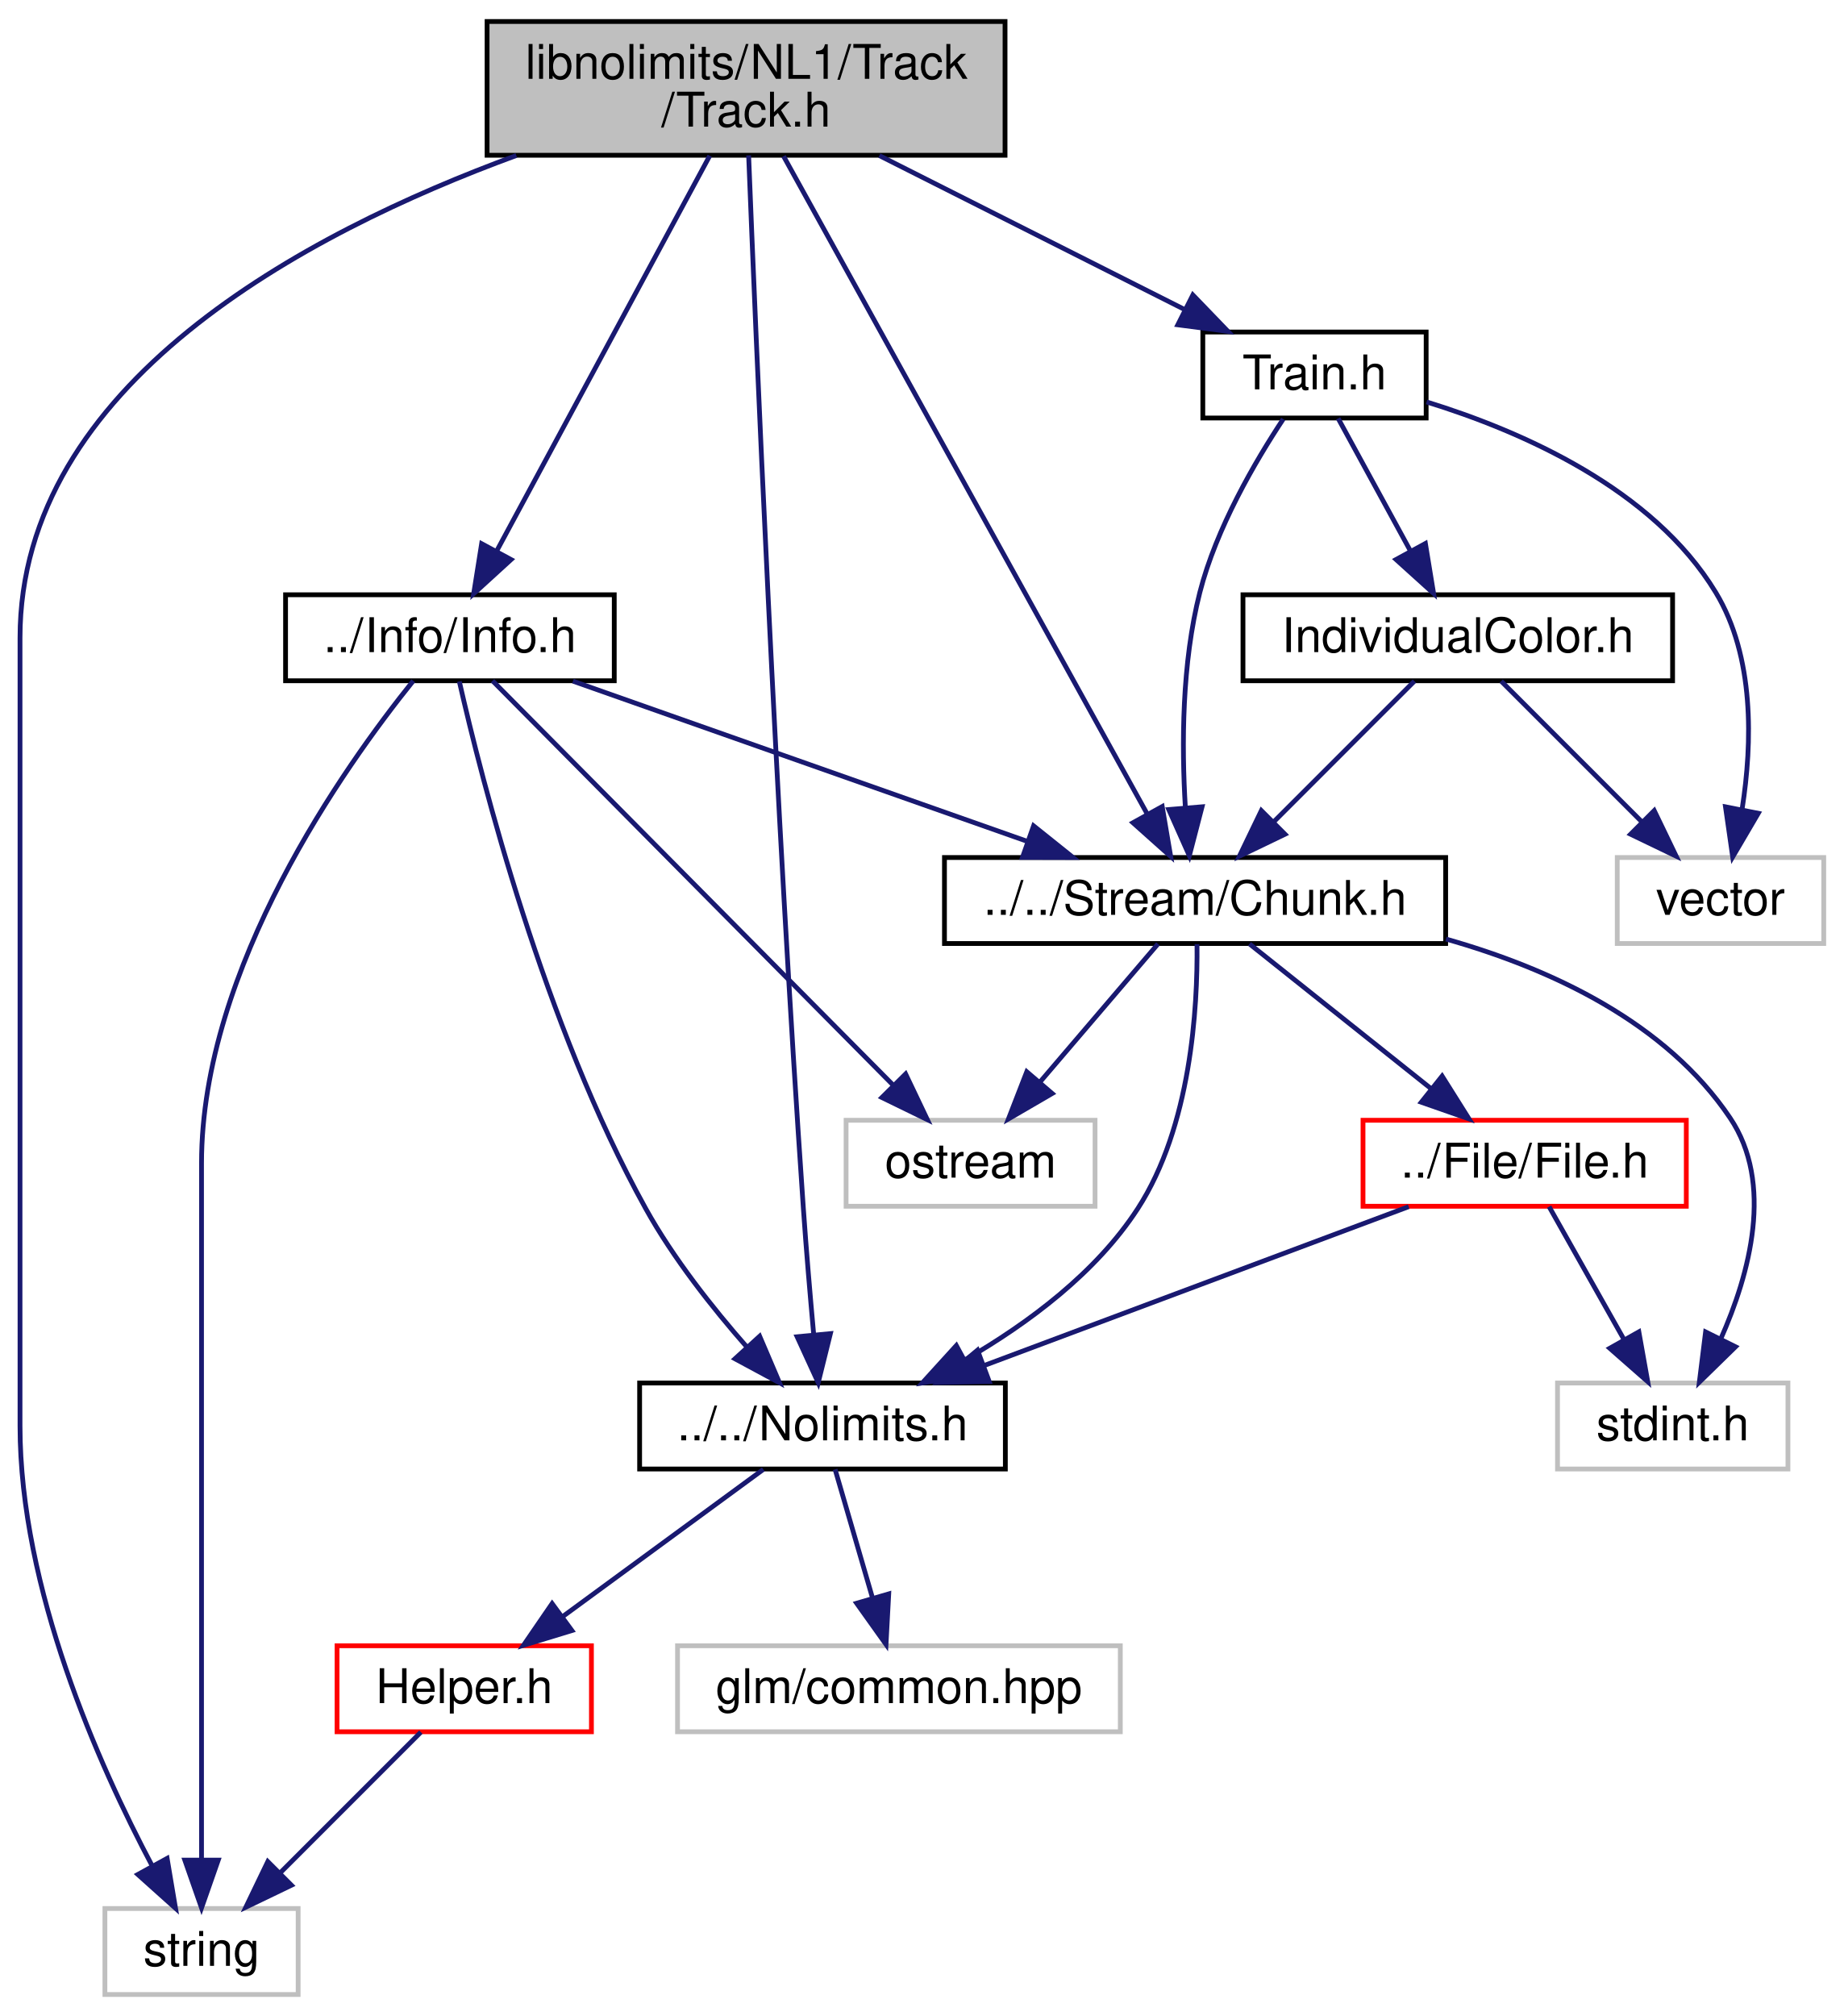
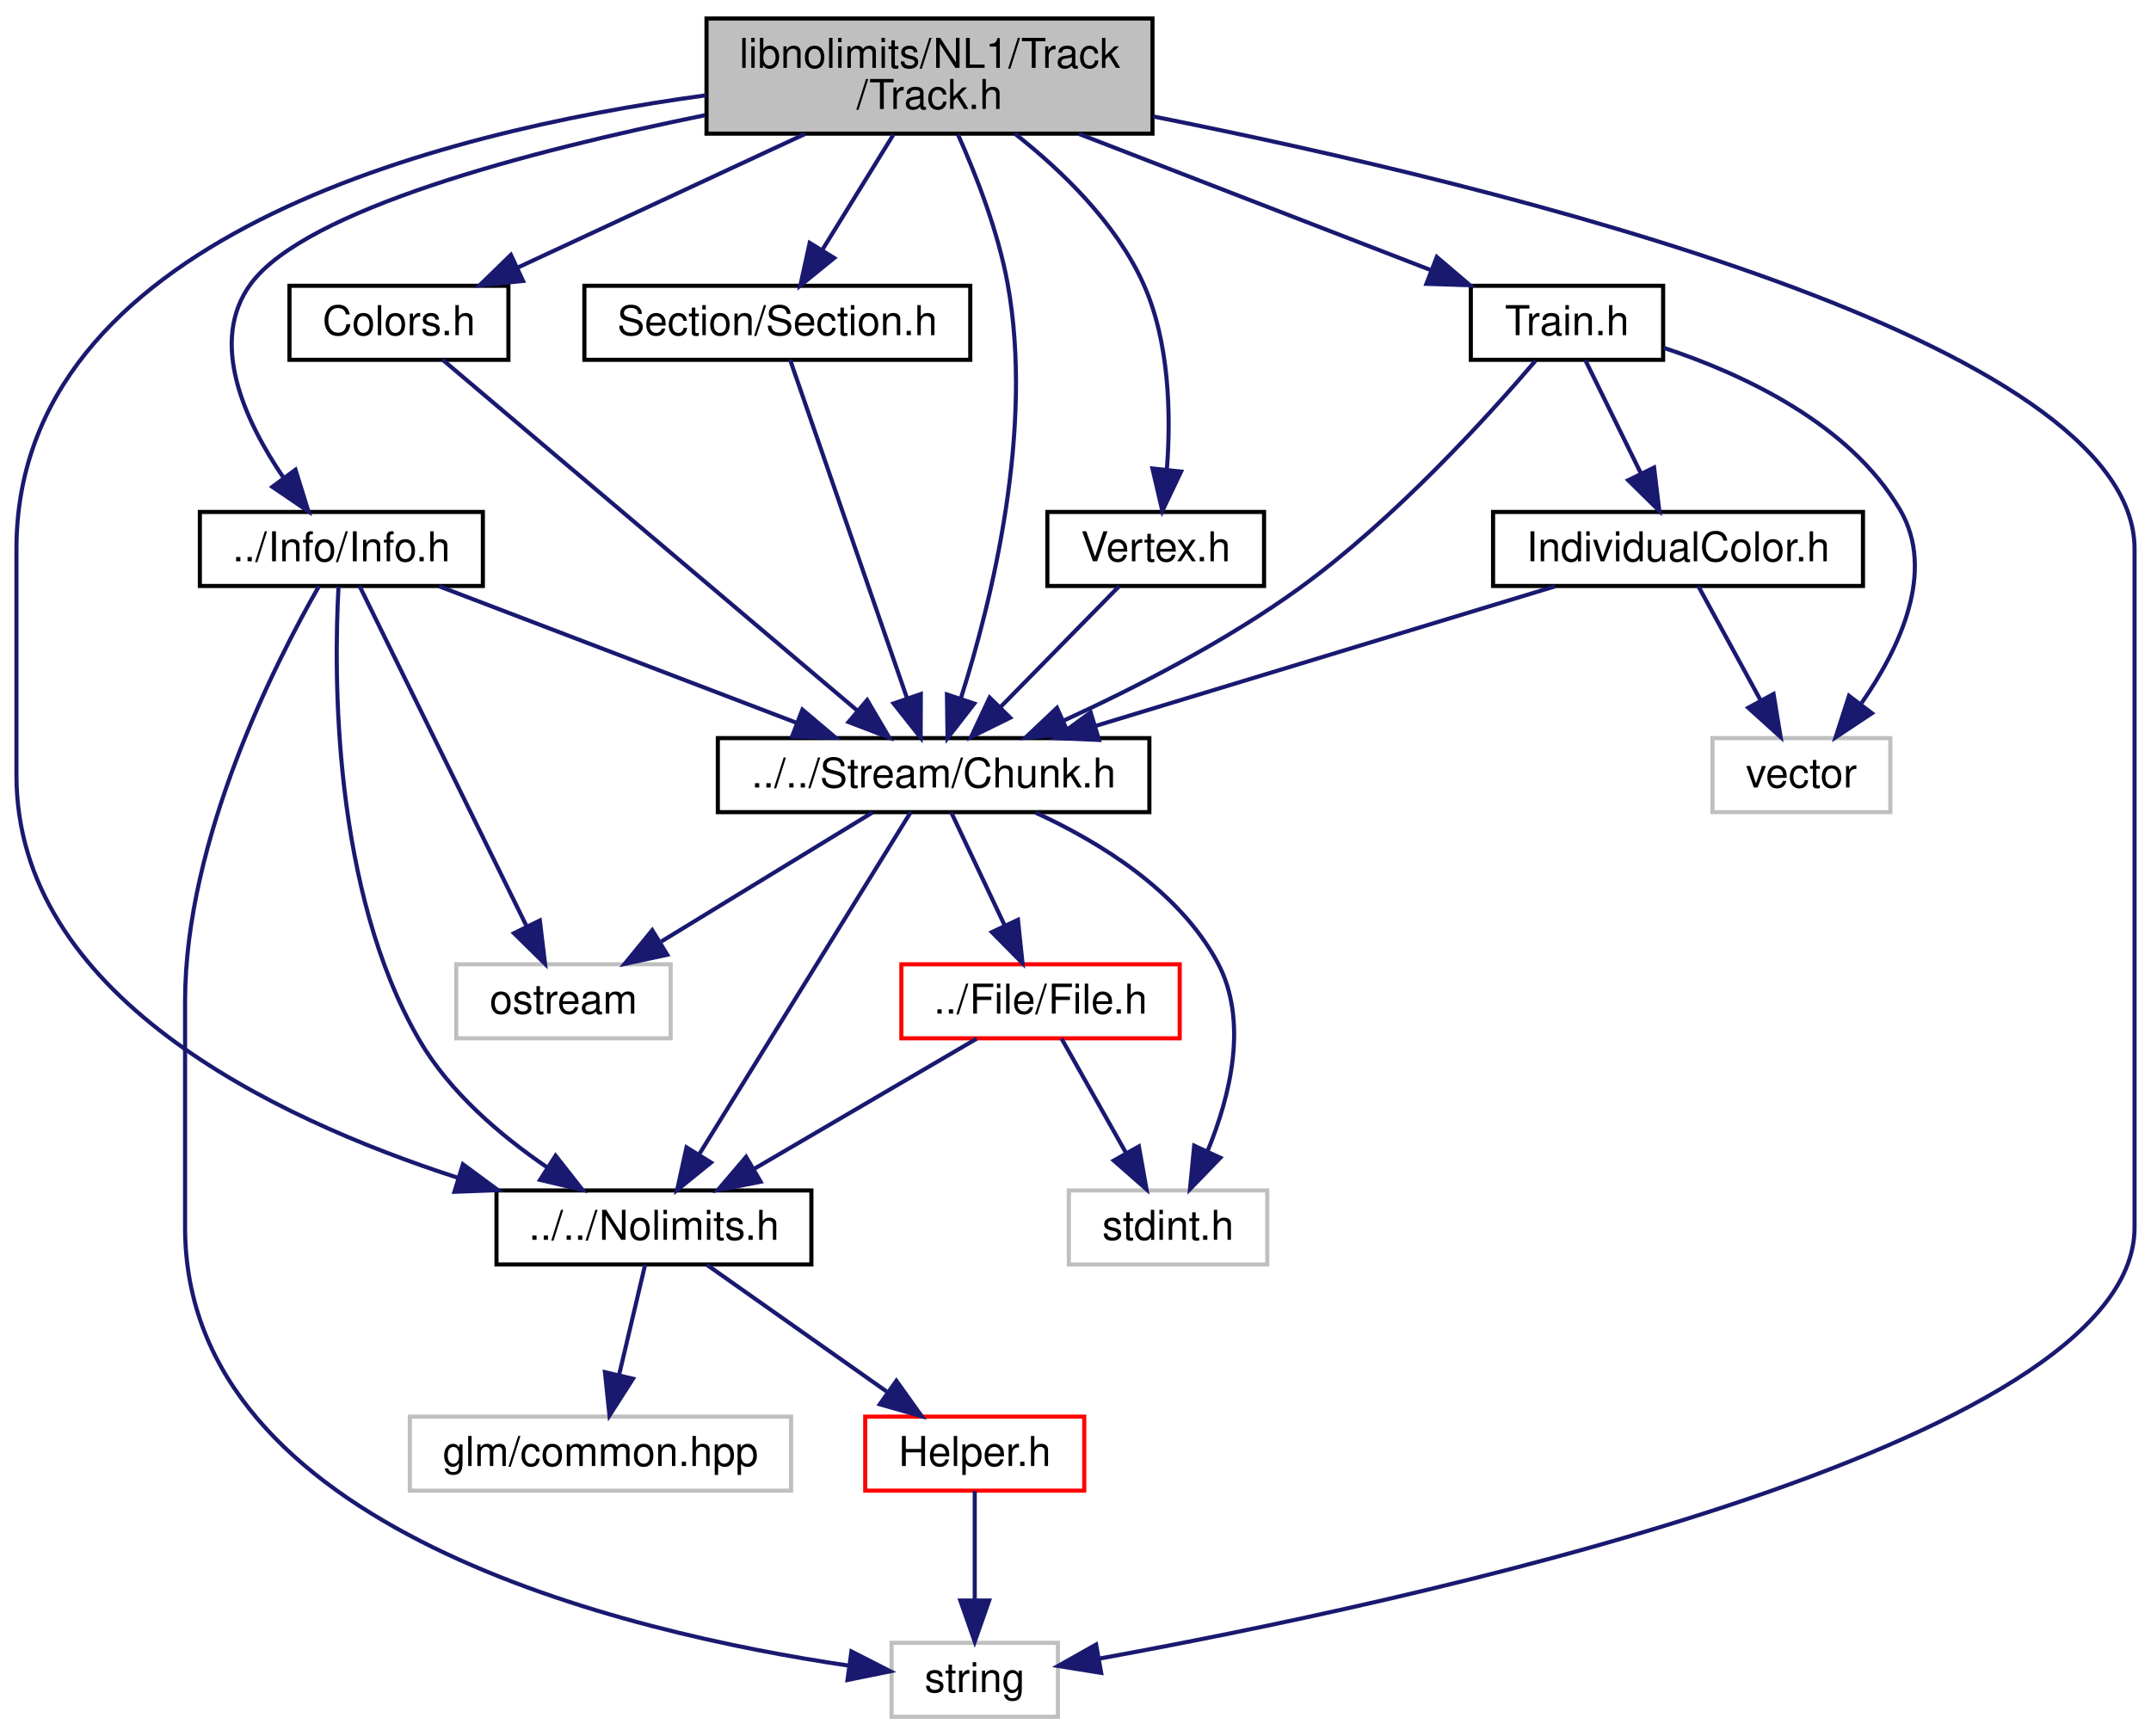
- <svg xmlns="http://www.w3.org/2000/svg" xmlns:xlink="http://www.w3.org/1999/xlink" width="386pt" height="422pt" viewBox="0.00 0.00 385.62 422.00">
+ <svg xmlns="http://www.w3.org/2000/svg" xmlns:xlink="http://www.w3.org/1999/xlink" width="523pt" height="422pt" viewBox="0.00 0.00 523.00 422.00">
  <g id="graph0" class="graph" transform="scale(1 1) rotate(0) translate(4 418)">
    <g id="node1" class="node">
-       <polygon fill="#bfbfbf" stroke="#000000" points="97.782,-385.5 97.782,-413.5 206.218,-413.5 206.218,-385.5 97.782,-385.5" />
-       <text text-anchor="start" x="105.782" y="-401.5" font-family="Helvetica,sans-Serif" font-size="10.00" fill="#000000">libnolimits/NL1/Track</text>
-       <text text-anchor="middle" x="152" y="-391.5" font-family="Helvetica,sans-Serif" font-size="10.00" fill="#000000">/Track.h</text>
+       <polygon fill="#bfbfbf" stroke="#000000" points="167.782,-385.5 167.782,-413.5 276.218,-413.5 276.218,-385.5 167.782,-385.5" />
+       <text text-anchor="start" x="175.782" y="-401.5" font-family="Helvetica,sans-Serif" font-size="10.00" fill="#000000">libnolimits/NL1/Track</text>
+       <text text-anchor="middle" x="222" y="-391.5" font-family="Helvetica,sans-Serif" font-size="10.00" fill="#000000">/Track.h</text>
    </g>
    <g id="node2" class="node">
      <g id="a_node2">
        <a xlink:href="_nolimits_8h.html" target="_top" xlink:title="../../Nolimits.h">
-           <polygon fill="none" stroke="#000000" points="129.717,-110.5 129.717,-128.5 206.283,-128.5 206.283,-110.5 129.717,-110.5" />
-           <text text-anchor="middle" x="168" y="-116.5" font-family="Helvetica,sans-Serif" font-size="10.00" fill="#000000">../../Nolimits.h</text>
+           <polygon fill="none" stroke="#000000" points="116.717,-110.5 116.717,-128.5 193.283,-128.5 193.283,-110.5 116.717,-110.5" />
+           <text text-anchor="middle" x="155" y="-116.5" font-family="Helvetica,sans-Serif" font-size="10.00" fill="#000000">../../Nolimits.h</text>
        </a>
      </g>
    </g>
    <g id="edge1" class="edge">
-       <path fill="none" stroke="#191970" d="M152.538,-385.481C153.975,-349.079 158.19,-248.571 164,-165 164.605,-156.298 165.429,-146.674 166.171,-138.526" />
-       <polygon fill="#191970" stroke="#191970" points="169.657,-138.84 167.106,-128.557 162.688,-138.186 169.657,-138.84" />
+       <path fill="none" stroke="#191970" d="M167.693,-394.832C101.97,-385.861 0,-359.809 0,-284.5 0,-284.5 0,-284.5 0,-229.5 0,-176.163 61.794,-146.327 107.348,-131.578" />
+       <polygon fill="#191970" stroke="#191970" points="108.561,-134.867 117.083,-128.572 106.495,-128.178 108.561,-134.867" />
    </g>
    <g id="node5" class="node">
-       <polygon fill="none" stroke="#bfbfbf" points="17.773,-.5 17.773,-18.5 58.227,-18.5 58.227,-.5 17.773,-.5" />
-       <text text-anchor="middle" x="38" y="-6.5" font-family="Helvetica,sans-Serif" font-size="10.00" fill="#000000">string</text>
-     </g>
-     <g id="edge23" class="edge">
-       <path fill="none" stroke="#191970" d="M103.906,-385.449C59.375,-369.131 0,-337.445 0,-284.5 0,-284.5 0,-284.5 0,-119.5 0,-85.488 16.431,-48.642 27.684,-27.396" />
-       <polygon fill="#191970" stroke="#191970" points="30.798,-28.997 32.556,-18.549 24.666,-25.621 30.798,-28.997" />
+       <polygon fill="none" stroke="#bfbfbf" points="212.773,-.5 212.773,-18.5 253.227,-18.5 253.227,-.5 212.773,-.5" />
+       <text text-anchor="middle" x="233" y="-6.5" font-family="Helvetica,sans-Serif" font-size="10.00" fill="#000000">string</text>
+     </g>
+     <g id="edge29" class="edge">
+       <path fill="none" stroke="#191970" d="M276.424,-389.671C361.158,-372.798 515,-335.184 515,-284.5 515,-284.5 515,-284.5 515,-119.5 515,-65.906 335.982,-27.885 263.212,-14.643" />
+       <polygon fill="#191970" stroke="#191970" points="263.74,-11.182 253.281,-12.87 262.51,-18.073 263.74,-11.182" />
    </g>
    <g id="node6" class="node">
      <g id="a_node6">
        <a xlink:href="_chunk_8h.html" target="_top" xlink:title="../../Stream/Chunk.h">
-           <polygon fill="none" stroke="#000000" points="193.537,-220.5 193.537,-238.5 298.463,-238.5 298.463,-220.5 193.537,-220.5" />
-           <text text-anchor="middle" x="246" y="-226.5" font-family="Helvetica,sans-Serif" font-size="10.00" fill="#000000">../../Stream/Chunk.h</text>
+           <polygon fill="none" stroke="#000000" points="170.537,-220.5 170.537,-238.5 275.463,-238.5 275.463,-220.5 170.537,-220.5" />
+           <text text-anchor="middle" x="223" y="-226.5" font-family="Helvetica,sans-Serif" font-size="10.00" fill="#000000">../../Stream/Chunk.h</text>
        </a>
      </g>
    </g>
    <g id="edge5" class="edge">
-       <path fill="none" stroke="#191970" d="M159.853,-385.298C176.881,-354.503 217.18,-281.621 235.997,-247.591" />
-       <polygon fill="#191970" stroke="#191970" points="239.122,-249.172 240.898,-238.727 232.996,-245.784 239.122,-249.172" />
+       <path fill="none" stroke="#191970" d="M228.915,-385.31C233.346,-375.399 238.687,-361.718 241,-349 247.45,-313.539 237.137,-271.857 229.655,-248.272" />
+       <polygon fill="#191970" stroke="#191970" points="232.885,-246.896 226.391,-238.525 226.248,-249.119 232.885,-246.896" />
    </g>
    <g id="node10" class="node">
      <g id="a_node10">
        <a xlink:href="_n_l1_2_info_2_info_8h.html" target="_top" xlink:title="../Info/Info.h">
-           <polygon fill="none" stroke="#000000" points="55.594,-275.5 55.594,-293.5 124.406,-293.5 124.406,-275.5 55.594,-275.5" />
-           <text text-anchor="middle" x="90" y="-281.5" font-family="Helvetica,sans-Serif" font-size="10.00" fill="#000000">../Info/Info.h</text>
+           <polygon fill="none" stroke="#000000" points="44.594,-275.5 44.594,-293.5 113.406,-293.5 113.406,-275.5 44.594,-275.5" />
+           <text text-anchor="middle" x="79" y="-281.5" font-family="Helvetica,sans-Serif" font-size="10.00" fill="#000000">../Info/Info.h</text>
        </a>
      </g>
    </g>
    <g id="edge12" class="edge">
-       <path fill="none" stroke="#191970" d="M144.398,-385.399C133.187,-364.605 112.216,-325.708 99.844,-302.759" />
-       <polygon fill="#191970" stroke="#191970" points="102.802,-300.87 94.975,-293.729 96.64,-304.192 102.802,-300.87" />
+       <path fill="none" stroke="#191970" d="M167.433,-389.986C124.713,-381.296 70.362,-367.063 57,-349 46.611,-334.955 55.525,-315.654 64.931,-301.833" />
+       <polygon fill="#191970" stroke="#191970" points="67.85,-303.772 70.986,-293.652 62.224,-299.608 67.85,-303.772" />
    </g>
    <g id="node11" class="node">
      <g id="a_node11">
        <a xlink:href="_n_l1_2_track_2_train_8h.html" target="_top" xlink:title="Train.h">
-           <polygon fill="none" stroke="#000000" points="247.622,-330.5 247.622,-348.5 294.378,-348.5 294.378,-330.5 247.622,-330.5" />
-           <text text-anchor="middle" x="271" y="-336.5" font-family="Helvetica,sans-Serif" font-size="10.00" fill="#000000">Train.h</text>
+           <polygon fill="none" stroke="#000000" points="353.622,-330.5 353.622,-348.5 400.378,-348.5 400.378,-330.5 353.622,-330.5" />
+           <text text-anchor="middle" x="377" y="-336.5" font-family="Helvetica,sans-Serif" font-size="10.00" fill="#000000">Train.h</text>
        </a>
      </g>
    </g>
    <g id="edge17" class="edge">
-       <path fill="none" stroke="#191970" d="M179.9,-385.433C199.176,-375.714 224.685,-362.852 243.806,-353.211" />
-       <polygon fill="#191970" stroke="#191970" points="245.537,-356.259 252.89,-348.631 242.385,-350.008 245.537,-356.259" />
+       <path fill="none" stroke="#191970" d="M258.341,-385.433C284.25,-375.403 318.807,-362.026 343.942,-352.297" />
+       <polygon fill="#191970" stroke="#191970" points="345.349,-355.505 353.411,-348.631 342.822,-348.977 345.349,-355.505" />
+     </g>
+     <g id="node14" class="node">
+       <g id="a_node14">
+         <a xlink:href="_n_l1_2_track_2_vertex_8h.html" target="_top" xlink:title="Vertex.h">
+           <polygon fill="none" stroke="#000000" points="250.653,-275.5 250.653,-293.5 303.347,-293.5 303.347,-275.5 250.653,-275.5" />
+           <text text-anchor="middle" x="277" y="-281.5" font-family="Helvetica,sans-Serif" font-size="10.00" fill="#000000">Vertex.h</text>
+         </a>
+       </g>
+     </g>
+     <g id="edge23" class="edge">
+       <path fill="none" stroke="#191970" d="M242.772,-385.474C254.18,-376.509 267.332,-363.801 274,-349 280.339,-334.929 280.728,-317.338 279.733,-304.083" />
+       <polygon fill="#191970" stroke="#191970" points="283.17,-303.314 278.617,-293.748 276.21,-304.066 283.17,-303.314" />
+     </g>
+     <g id="node15" class="node">
+       <g id="a_node15">
+         <a xlink:href="_n_l1_2_track_2_colors_8h.html" target="_top" xlink:title="Colors.h">
+           <polygon fill="none" stroke="#000000" points="66.382,-330.5 66.382,-348.5 119.618,-348.5 119.618,-330.5 66.382,-330.5" />
+           <text text-anchor="middle" x="93" y="-336.5" font-family="Helvetica,sans-Serif" font-size="10.00" fill="#000000">Colors.h</text>
+         </a>
+       </g>
+     </g>
+     <g id="edge25" class="edge">
+       <path fill="none" stroke="#191970" d="M191.755,-385.433C170.669,-375.625 142.701,-362.617 121.913,-352.948" />
+       <polygon fill="#191970" stroke="#191970" points="123.175,-349.675 112.632,-348.631 120.223,-356.022 123.175,-349.675" />
+     </g>
+     <g id="node16" class="node">
+       <g id="a_node16">
+         <a xlink:href="_n_l1_2_track_2_section_2_section_8h.html" target="_top" xlink:title="Section/Section.h">
+           <polygon fill="none" stroke="#000000" points="138.086,-330.5 138.086,-348.5 231.914,-348.5 231.914,-330.5 138.086,-330.5" />
+           <text text-anchor="middle" x="185" y="-336.5" font-family="Helvetica,sans-Serif" font-size="10.00" fill="#000000">Section/Section.h</text>
+         </a>
+       </g>
+     </g>
+     <g id="edge27" class="edge">
+       <path fill="none" stroke="#191970" d="M213.232,-385.281C208.029,-376.845 201.392,-366.081 195.86,-357.111" />
+       <polygon fill="#191970" stroke="#191970" points="198.83,-355.259 190.602,-348.584 192.872,-358.933 198.83,-355.259" />
    </g>
    <g id="node3" class="node">
-       <polygon fill="none" stroke="#bfbfbf" points="137.65,-55.5 137.65,-73.5 230.35,-73.5 230.35,-55.5 137.65,-55.5" />
-       <text text-anchor="middle" x="184" y="-61.5" font-family="Helvetica,sans-Serif" font-size="10.00" fill="#000000">glm/common.hpp</text>
+       <polygon fill="none" stroke="#bfbfbf" points="95.65,-55.5 95.65,-73.5 188.35,-73.5 188.35,-55.5 95.65,-55.5" />
+       <text text-anchor="middle" x="142" y="-61.5" font-family="Helvetica,sans-Serif" font-size="10.00" fill="#000000">glm/common.hpp</text>
    </g>
    <g id="edge2" class="edge">
-       <path fill="none" stroke="#191970" d="M170.642,-110.418C172.76,-103.137 175.805,-92.669 178.454,-83.566" />
-       <polygon fill="#191970" stroke="#191970" points="181.868,-84.359 181.3,-73.779 175.147,-82.404 181.868,-84.359" />
+       <path fill="none" stroke="#191970" d="M152.853,-110.418C151.132,-103.137 148.658,-92.669 146.506,-83.566" />
+       <polygon fill="#191970" stroke="#191970" points="149.9,-82.706 144.193,-73.779 143.088,-84.316 149.9,-82.706" />
    </g>
    <g id="node4" class="node">
      <g id="a_node4">
        <a xlink:href="_helper_8h.html" target="_top" xlink:title="Helper.h">
-           <polygon fill="none" stroke="#ff0000" points="66.374,-55.5 66.374,-73.5 119.626,-73.5 119.626,-55.5 66.374,-55.5" />
-           <text text-anchor="middle" x="93" y="-61.5" font-family="Helvetica,sans-Serif" font-size="10.00" fill="#000000">Helper.h</text>
+           <polygon fill="none" stroke="#ff0000" points="206.375,-55.5 206.375,-73.5 259.625,-73.5 259.625,-55.5 206.375,-55.5" />
+           <text text-anchor="middle" x="233" y="-61.5" font-family="Helvetica,sans-Serif" font-size="10.00" fill="#000000">Helper.h</text>
        </a>
      </g>
    </g>
    <g id="edge3" class="edge">
-       <path fill="none" stroke="#191970" d="M155.615,-110.418C144.216,-102.058 127.086,-89.497 113.624,-79.624" />
-       <polygon fill="#191970" stroke="#191970" points="115.537,-76.687 105.403,-73.596 111.397,-82.332 115.537,-76.687" />
+       <path fill="none" stroke="#191970" d="M167.88,-110.418C179.735,-102.058 197.55,-89.497 211.552,-79.624" />
+       <polygon fill="#191970" stroke="#191970" points="213.945,-82.219 220.101,-73.596 209.911,-76.498 213.945,-82.219" />
    </g>
    <g id="edge4" class="edge">
-       <path fill="none" stroke="#191970" d="M83.918,-55.418C75.925,-47.425 64.09,-35.59 54.438,-25.938" />
-       <polygon fill="#191970" stroke="#191970" points="56.825,-23.376 47.279,-18.779 51.876,-28.325 56.825,-23.376" />
+       <path fill="none" stroke="#191970" d="M233,-55.418C233,-48.216 233,-37.896 233,-28.863" />
+       <polygon fill="#191970" stroke="#191970" points="236.5,-28.779 233,-18.779 229.5,-28.779 236.5,-28.779" />
    </g>
    <g id="edge9" class="edge">
-       <path fill="none" stroke="#191970" d="M246.406,-220.369C246.559,-207.1 245.16,-182.199 234,-165 225.283,-151.566 211.067,-141.016 198.058,-133.471" />
-       <polygon fill="#191970" stroke="#191970" points="199.354,-130.193 188.894,-128.511 196.022,-136.349 199.354,-130.193" />
+       <path fill="none" stroke="#191970" d="M217.435,-220.498C206.228,-202.369 180.756,-161.165 166.044,-137.366" />
+       <polygon fill="#191970" stroke="#191970" points="168.877,-135.292 160.642,-128.626 162.923,-138.972 168.877,-135.292" />
    </g>
    <g id="node7" class="node">
      <g id="a_node7">
        <a xlink:href="_file_8h.html" target="_top" xlink:title="../File/File.h">
-           <polygon fill="none" stroke="#ff0000" points="281.16,-165.5 281.16,-183.5 348.84,-183.5 348.84,-165.5 281.16,-165.5" />
-           <text text-anchor="middle" x="315" y="-171.5" font-family="Helvetica,sans-Serif" font-size="10.00" fill="#000000">../File/File.h</text>
+           <polygon fill="none" stroke="#ff0000" points="215.16,-165.5 215.16,-183.5 282.84,-183.5 282.84,-165.5 215.16,-165.5" />
+           <text text-anchor="middle" x="249" y="-171.5" font-family="Helvetica,sans-Serif" font-size="10.00" fill="#000000">../File/File.h</text>
        </a>
      </g>
    </g>
    <g id="edge6" class="edge">
-       <path fill="none" stroke="#191970" d="M257.394,-220.418C267.719,-212.188 283.155,-199.884 295.45,-190.084" />
-       <polygon fill="#191970" stroke="#191970" points="297.72,-192.75 303.358,-183.78 293.357,-187.276 297.72,-192.75" />
+       <path fill="none" stroke="#191970" d="M227.293,-220.418C230.81,-212.979 235.9,-202.212 240.267,-192.974" />
+       <polygon fill="#191970" stroke="#191970" points="243.504,-194.316 244.613,-183.78 237.175,-191.324 243.504,-194.316" />
    </g>
    <g id="node8" class="node">
-       <polygon fill="none" stroke="#bfbfbf" points="321.879,-110.5 321.879,-128.5 370.121,-128.5 370.121,-110.5 321.879,-110.5" />
-       <text text-anchor="middle" x="346" y="-116.5" font-family="Helvetica,sans-Serif" font-size="10.00" fill="#000000">stdint.h</text>
+       <polygon fill="none" stroke="#bfbfbf" points="255.879,-110.5 255.879,-128.5 304.121,-128.5 304.121,-110.5 255.879,-110.5" />
+       <text text-anchor="middle" x="280" y="-116.5" font-family="Helvetica,sans-Serif" font-size="10.00" fill="#000000">stdint.h</text>
    </g>
    <g id="edge10" class="edge">
-       <path fill="none" stroke="#191970" d="M298.527,-221.436C320.761,-215.14 344.581,-203.935 358,-184 367.212,-170.314 362.159,-151.467 356.033,-137.68" />
-       <polygon fill="#191970" stroke="#191970" points="359.15,-136.087 351.572,-128.682 352.878,-139.196 359.15,-136.087" />
+       <path fill="none" stroke="#191970" d="M247.826,-220.366C263.575,-213.123 282.68,-201.309 292,-184 299.659,-169.775 295.147,-151.512 289.599,-138.053" />
+       <polygon fill="#191970" stroke="#191970" points="292.715,-136.45 285.34,-128.843 286.361,-139.388 292.715,-136.45" />
    </g>
    <g id="node9" class="node">
-       <polygon fill="none" stroke="#bfbfbf" points="172.939,-165.5 172.939,-183.5 225.061,-183.5 225.061,-165.5 172.939,-165.5" />
-       <text text-anchor="middle" x="199" y="-171.5" font-family="Helvetica,sans-Serif" font-size="10.00" fill="#000000">ostream</text>
+       <polygon fill="none" stroke="#bfbfbf" points="106.939,-165.5 106.939,-183.5 159.061,-183.5 159.061,-165.5 106.939,-165.5" />
+       <text text-anchor="middle" x="133" y="-171.5" font-family="Helvetica,sans-Serif" font-size="10.00" fill="#000000">ostream</text>
    </g>
    <g id="edge11" class="edge">
-       <path fill="none" stroke="#191970" d="M238.239,-220.418C231.544,-212.583 221.695,-201.058 213.539,-191.514" />
-       <polygon fill="#191970" stroke="#191970" points="216.087,-189.108 206.93,-183.78 210.766,-193.656 216.087,-189.108" />
+       <path fill="none" stroke="#191970" d="M208.138,-220.418C194.199,-211.899 173.118,-199.017 156.83,-189.063" />
+       <polygon fill="#191970" stroke="#191970" points="158.242,-185.824 147.884,-183.596 154.591,-191.797 158.242,-185.824" />
    </g>
    <g id="edge8" class="edge">
-       <path fill="none" stroke="#191970" d="M290.726,-165.418C266.468,-156.342 228.971,-142.312 201.807,-132.149" />
-       <polygon fill="#191970" stroke="#191970" points="202.903,-128.822 192.31,-128.596 200.45,-135.378 202.903,-128.822" />
+       <path fill="none" stroke="#191970" d="M233.478,-165.418C218.782,-156.82 196.489,-143.775 179.413,-133.784" />
+       <polygon fill="#191970" stroke="#191970" points="180.944,-130.625 170.545,-128.596 177.409,-136.667 180.944,-130.625" />
    </g>
    <g id="edge7" class="edge">
-       <path fill="none" stroke="#191970" d="M320.119,-165.418C324.356,-157.9 330.51,-146.983 335.753,-137.68" />
-       <polygon fill="#191970" stroke="#191970" points="338.909,-139.21 340.77,-128.78 332.81,-135.772 338.909,-139.21" />
+       <path fill="none" stroke="#191970" d="M254.119,-165.418C258.356,-157.9 264.51,-146.983 269.753,-137.68" />
+       <polygon fill="#191970" stroke="#191970" points="272.909,-139.21 274.77,-128.78 266.81,-135.772 272.909,-139.21" />
    </g>
    <g id="edge13" class="edge">
-       <path fill="none" stroke="#191970" d="M91.972,-275.353C96.663,-254.718 109.715,-203.357 131,-165 136.78,-154.584 145.005,-144.185 152.233,-135.963" />
-       <polygon fill="#191970" stroke="#191970" points="154.846,-138.293 159.001,-128.547 149.675,-133.574 154.846,-138.293" />
+       <path fill="none" stroke="#191970" d="M78.311,-275.375C77.156,-254.346 76.749,-201.487 98,-165 105.341,-152.395 117.619,-141.921 128.902,-134.212" />
+       <polygon fill="#191970" stroke="#191970" points="131.086,-136.97 137.626,-128.635 127.315,-131.072 131.086,-136.97" />
    </g>
    <g id="edge15" class="edge">
-       <path fill="none" stroke="#191970" d="M82.327,-275.48C67.862,-257.52 38,-215.48 38,-174.5 38,-174.5 38,-174.5 38,-119.5 38,-87.772 38,-50.896 38,-28.917" />
-       <polygon fill="#191970" stroke="#191970" points="41.5,-28.627 38,-18.627 34.5,-28.627 41.5,-28.627" />
+       <path fill="none" stroke="#191970" d="M73.555,-275.451C63.048,-257.1 41,-213.899 41,-174.5 41,-174.5 41,-174.5 41,-119.5 41,-46.029 148.158,-20.941 202.365,-12.951" />
+       <polygon fill="#191970" stroke="#191970" points="203.019,-16.394 212.453,-11.571 202.071,-9.459 203.019,-16.394" />
    </g>
    <g id="edge14" class="edge">
-       <path fill="none" stroke="#191970" d="M115.76,-275.418C141.693,-266.275 181.885,-252.105 210.761,-241.924" />
-       <polygon fill="#191970" stroke="#191970" points="212.194,-245.13 220.461,-238.504 209.866,-238.529 212.194,-245.13" />
+       <path fill="none" stroke="#191970" d="M102.779,-275.418C126.437,-266.382 162.951,-252.435 189.532,-242.283" />
+       <polygon fill="#191970" stroke="#191970" points="191.093,-245.433 199.186,-238.596 188.595,-238.894 191.093,-245.433" />
    </g>
    <g id="edge16" class="edge">
-       <path fill="none" stroke="#191970" d="M98.92,-275.498C117.284,-256.966 159.54,-214.322 182.843,-190.806" />
-       <polygon fill="#191970" stroke="#191970" points="185.404,-193.193 189.957,-183.626 180.432,-188.266 185.404,-193.193" />
+       <path fill="none" stroke="#191970" d="M83.419,-275.498C92.279,-257.45 112.367,-216.531 124.073,-192.684" />
+       <polygon fill="#191970" stroke="#191970" points="127.255,-194.145 128.52,-183.626 120.971,-191.06 127.255,-194.145" />
    </g>
    <g id="edge18" class="edge">
-       <path fill="none" stroke="#191970" d="M264.455,-330.274C258.61,-321.441 250.453,-307.498 247,-294 243.222,-279.231 243.179,-261.931 243.967,-248.968" />
-       <polygon fill="#191970" stroke="#191970" points="247.466,-249.119 244.801,-238.865 240.49,-248.543 247.466,-249.119" />
+       <path fill="none" stroke="#191970" d="M369.342,-330.261C357.893,-316.858 335.172,-291.791 312,-275 294.215,-262.113 272.263,-250.847 254.61,-242.749" />
+       <polygon fill="#191970" stroke="#191970" points="255.857,-239.473 245.299,-238.587 253,-245.863 255.857,-239.473" />
    </g>
    <g id="node12" class="node">
      <g id="a_node12">
        <a xlink:href="_n_l1_2_track_2_individual_color_8h.html" target="_top" xlink:title="IndividualColor.h">
-           <polygon fill="none" stroke="#000000" points="256.03,-275.5 256.03,-293.5 345.97,-293.5 345.97,-275.5 256.03,-275.5" />
-           <text text-anchor="middle" x="301" y="-281.5" font-family="Helvetica,sans-Serif" font-size="10.00" fill="#000000">IndividualColor.h</text>
+           <polygon fill="none" stroke="#000000" points="359.03,-275.5 359.03,-293.5 448.97,-293.5 448.97,-275.5 359.03,-275.5" />
+           <text text-anchor="middle" x="404" y="-281.5" font-family="Helvetica,sans-Serif" font-size="10.00" fill="#000000">IndividualColor.h</text>
        </a>
      </g>
    </g>
    <g id="edge19" class="edge">
-       <path fill="none" stroke="#191970" d="M275.954,-330.418C280.055,-322.9 286.009,-311.983 291.084,-302.68" />
-       <polygon fill="#191970" stroke="#191970" points="294.223,-304.234 295.938,-293.779 288.077,-300.882 294.223,-304.234" />
+       <path fill="none" stroke="#191970" d="M381.459,-330.418C385.11,-322.979 390.396,-312.212 394.931,-302.974" />
+       <polygon fill="#191970" stroke="#191970" points="398.18,-304.298 399.445,-293.779 391.896,-301.214 398.18,-304.298" />
    </g>
    <g id="node13" class="node">
-       <polygon fill="none" stroke="#bfbfbf" points="334.384,-220.5 334.384,-238.5 377.616,-238.5 377.616,-220.5 334.384,-220.5" />
-       <text text-anchor="middle" x="356" y="-226.5" font-family="Helvetica,sans-Serif" font-size="10.00" fill="#000000">vector</text>
+       <polygon fill="none" stroke="#bfbfbf" points="412.384,-220.5 412.384,-238.5 455.616,-238.5 455.616,-220.5 412.384,-220.5" />
+       <text text-anchor="middle" x="434" y="-226.5" font-family="Helvetica,sans-Serif" font-size="10.00" fill="#000000">vector</text>
    </g>
    <g id="edge22" class="edge">
-       <path fill="none" stroke="#191970" d="M294.464,-333.869C314.411,-327.714 341.846,-315.7 355,-294 363.164,-280.532 362.66,-262.398 360.548,-248.787" />
-       <polygon fill="#191970" stroke="#191970" points="363.913,-247.758 358.551,-238.621 357.044,-249.108 363.913,-247.758" />
+       <path fill="none" stroke="#191970" d="M400.493,-333.424C419.728,-327.073 445.698,-315.02 458,-294 466.728,-279.087 457.935,-260.438 448.631,-247.034" />
+       <polygon fill="#191970" stroke="#191970" points="451.147,-244.559 442.318,-238.703 445.568,-248.787 451.147,-244.559" />
    </g>
    <g id="edge20" class="edge">
-       <path fill="none" stroke="#191970" d="M291.918,-275.418C283.925,-267.425 272.09,-255.59 262.438,-245.938" />
-       <polygon fill="#191970" stroke="#191970" points="264.825,-243.376 255.28,-238.78 259.876,-248.325 264.825,-243.376" />
+       <path fill="none" stroke="#191970" d="M374.111,-275.418C343.628,-266.155 296.165,-251.732 262.577,-241.526" />
+       <polygon fill="#191970" stroke="#191970" points="263.218,-238.063 252.632,-238.504 261.182,-244.761 263.218,-238.063" />
    </g>
    <g id="edge21" class="edge">
-       <path fill="none" stroke="#191970" d="M310.082,-275.418C318.075,-267.425 329.91,-255.59 339.562,-245.938" />
-       <polygon fill="#191970" stroke="#191970" points="342.124,-248.325 346.721,-238.78 337.175,-243.376 342.124,-248.325" />
+       <path fill="none" stroke="#191970" d="M408.954,-275.418C413.055,-267.9 419.009,-256.983 424.084,-247.68" />
+       <polygon fill="#191970" stroke="#191970" points="427.223,-249.234 428.938,-238.78 421.077,-245.882 427.223,-249.234" />
+     </g>
+     <g id="edge24" class="edge">
+       <path fill="none" stroke="#191970" d="M268.083,-275.418C260.235,-267.425 248.616,-255.59 239.139,-245.938" />
+       <polygon fill="#191970" stroke="#191970" points="241.614,-243.463 232.111,-238.78 236.619,-248.367 241.614,-243.463" />
+     </g>
+     <g id="edge26" class="edge">
+       <path fill="none" stroke="#191970" d="M103.638,-330.498C125.73,-311.805 176.816,-268.579 204.45,-245.196" />
+       <polygon fill="#191970" stroke="#191970" points="206.841,-247.757 212.215,-238.626 202.32,-242.414 206.841,-247.757" />
+     </g>
+     <g id="edge28" class="edge">
+       <path fill="none" stroke="#191970" d="M188.11,-330.498C194.289,-312.611 208.229,-272.259 216.496,-248.327" />
+       <polygon fill="#191970" stroke="#191970" points="219.89,-249.221 219.847,-238.626 213.274,-246.935 219.89,-249.221" />
    </g>
  </g>
</svg>
